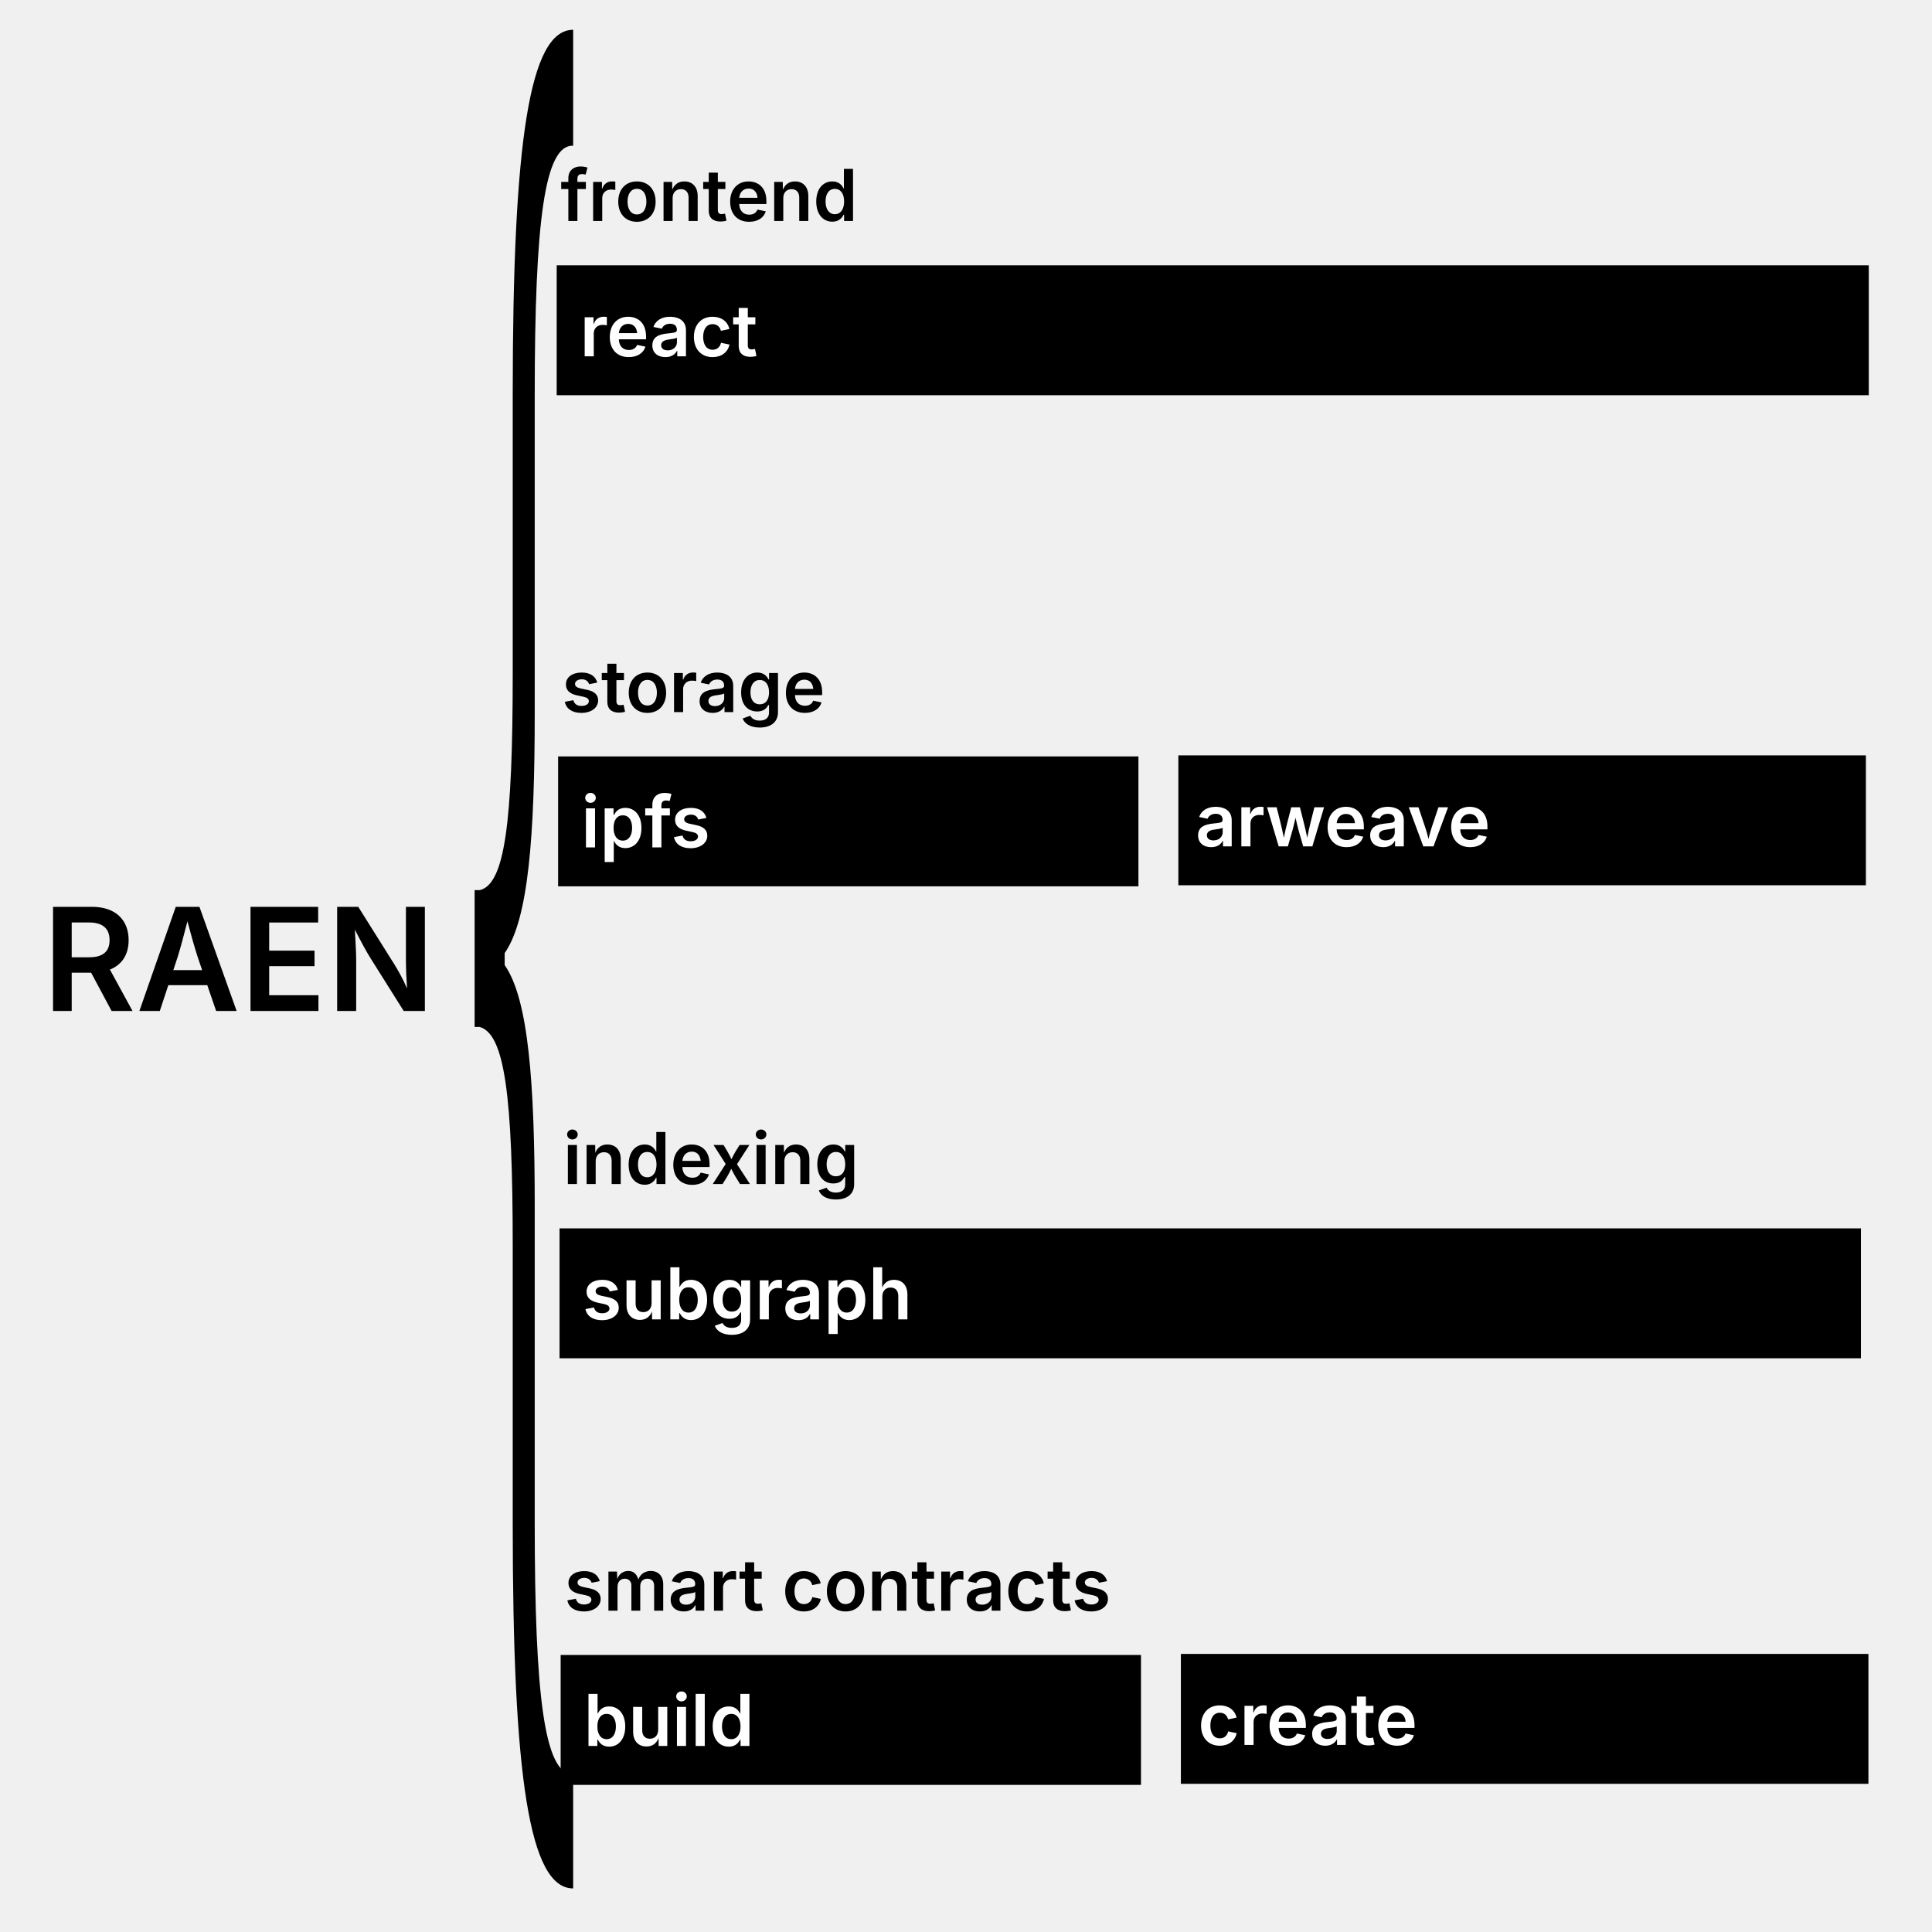
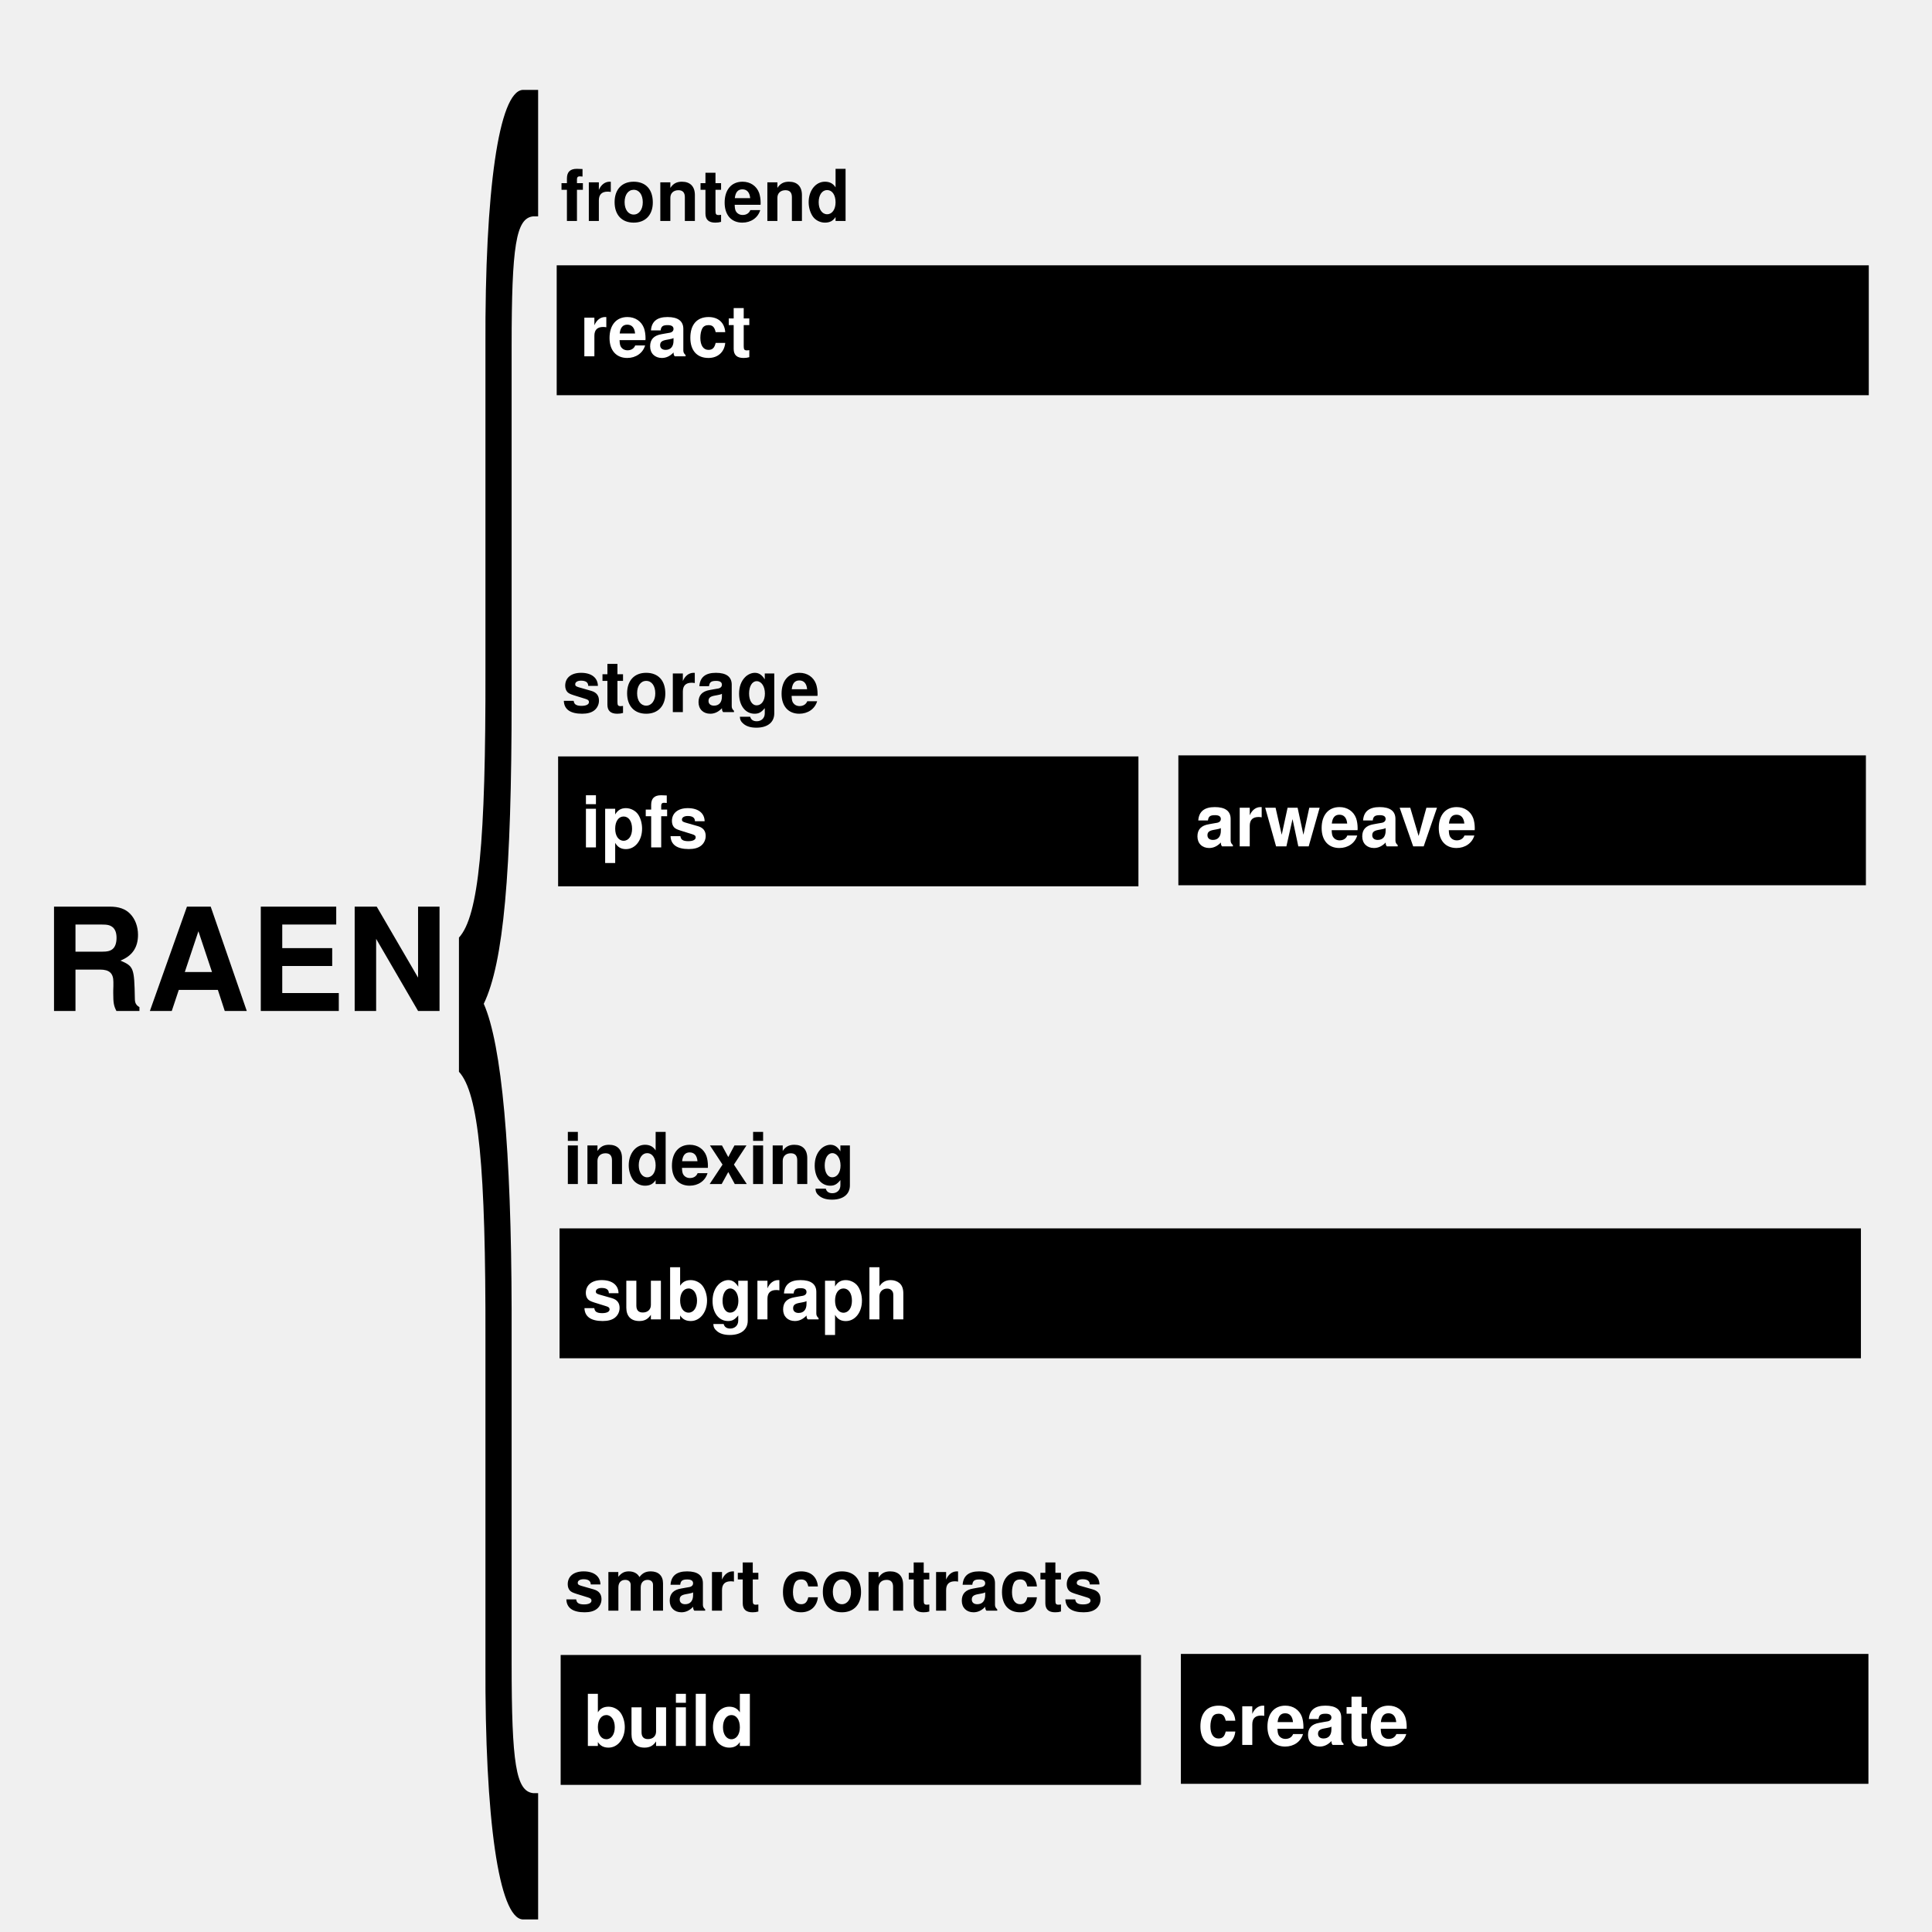
- <svg xmlns="http://www.w3.org/2000/svg" version="1.1" width="540" height="540" viewBox="0 0 1080 1080" xml:space="preserve">
-   <defs>
- </defs>
+ <svg xmlns="http://www.w3.org/2000/svg" version="1.1" width="540" height="540" viewBox="0 0 1080 1080">
+   <style>
+ text {
+   font-weight: 600;
+ }
+ text, rect {
+   fill: black;
+ }
+ .reverse {
+   fill: white;
+ }
+ .bracket {
+   font-weight: 300;
+ }
+ @media (prefers-color-scheme: dark) {
+   text {
+     font-weight: 200;
+   }
+   text, rect {
+     fill: white;
+   }
+   .reverse {
+     fill: black;
+   }
+ }
+ </style>
  <g transform="matrix(1 0 0 1 131.71 540)" id="RAEN">
-     <text xml:space="preserve" font-family="Inter, sans-serif" font-size="80" font-style="normal" font-weight="600" style="stroke: none; stroke-width: 1; stroke-dasharray: none; stroke-linecap: butt; stroke-dashoffset: 0; stroke-linejoin: miter; stroke-miterlimit: 4; fill: black; fill-rule: nonzero; opacity: 1; white-space: pre;">
+     <text font-family="Helvetica, sans-serif" font-size="80">
      <tspan x="-107.92" y="25.13">RAEN</tspan>
    </text>
  </g>
  <g transform="matrix(1 0 0 5.72 280.38 540.39)" id="{">
-     <text xml:space="preserve" font-family="Inter,sans-serif" font-size="200" font-style="normal" font-weight="300" style="stroke: none; stroke-width: 1; stroke-dasharray: none; stroke-linecap: butt; stroke-dashoffset: 0; stroke-linejoin: miter; stroke-miterlimit: 4; fill: black; fill-rule: nonzero; opacity: 1; white-space: pre;">
-       <tspan x="-30" y="62.83">{</tspan>
+     <text font-family="Helvetica,sans-serif" class="bracket" font-size="190">
+       <tspan x="-32" y="52.83">{</tspan>
    </text>
  </g>
  <g transform="matrix(1 0 0 1 691.41 887.79)" id="smart-contracts">
-     <text xml:space="preserve" font-family="Inter,sans-serif" font-size="40" font-style="normal" font-weight="600" style="stroke: none; stroke-width: 1; stroke-dasharray: none; stroke-linecap: butt; stroke-dashoffset: 0; stroke-linejoin: miter; stroke-miterlimit: 4; fill: black; fill-rule: nonzero; opacity: 1; white-space: pre;">
+     <text font-family="Helvetica,sans-serif" font-size="40">
      <tspan x="-375.97" y="12.57">smart contracts</tspan>
    </text>
  </g>
  <g transform="matrix(4.33 0 0 -1.87 475.61 961.45)" id="build-bg">
-     <rect style="stroke: white; stroke-width: 0; stroke-dasharray: none; stroke-linecap: butt; stroke-dashoffset: 0; stroke-linejoin: miter; stroke-miterlimit: 4; fill: black; fill-rule: nonzero; opacity: 1;" vector-effect="non-scaling-stroke" x="-37.46" y="-19.415" rx="0" ry="0" width="74.92" height="38.83" />
+     <rect style="stroke: white; stroke-width: 0;        " vector-effect="non-scaling-stroke" x="-37.46" y="-19.415" rx="0" ry="0" width="74.92" height="38.83" />
  </g>
  <g transform="matrix(1 0 0 1 378.23 963.44)" id="build-fg">
-     <text xml:space="preserve" font-family="Inter,sans-serif" font-size="40" font-style="normal" font-weight="600" style="stroke: none; stroke-width: 1; stroke-dasharray: none; stroke-linecap: butt; stroke-dashoffset: 0; stroke-linejoin: miter; stroke-miterlimit: 4; fill: white; fill-rule: nonzero; opacity: 1; white-space: pre;">
+     <text font-family="Helvetica,sans-serif" font-size="40" class="reverse">
      <tspan x="-51.97" y="12.57">build</tspan>
    </text>
  </g>
  <g transform="matrix(5.13 0 0 -1.87 852.29 960.86)" id="create-bg">
-     <rect style="stroke: white; stroke-width: 0; stroke-dasharray: none; stroke-linecap: butt; stroke-dashoffset: 0; stroke-linejoin: miter; stroke-miterlimit: 4; fill: black; fill-rule: nonzero; opacity: 1;" vector-effect="non-scaling-stroke" x="-37.46" y="-19.415" rx="0" ry="0" width="74.92" height="38.83" />
+     <rect style="stroke: white; stroke-width: 0;        " vector-effect="non-scaling-stroke" x="-37.46" y="-19.415" rx="0" ry="0" width="74.92" height="38.83" />
  </g>
  <g transform="matrix(1 0 0 1 725.63 962.85)" id="create-fg">
-     <text xml:space="preserve" font-family="Inter,sans-serif" font-size="40" font-style="normal" font-weight="600" style="stroke: none; stroke-width: 1; stroke-dasharray: none; stroke-linecap: butt; stroke-dashoffset: 0; stroke-linejoin: miter; stroke-miterlimit: 4; fill: white; fill-rule: nonzero; opacity: 1; white-space: pre;">
+     <text font-family="Helvetica,sans-serif" font-size="40" class="reverse">
      <tspan x="-55.96" y="12.57">create</tspan>
    </text>
  </g>
  <g transform="matrix(1 0 0 1 690.71 649.32)" id="indexing">
-     <text xml:space="preserve" font-family="Inter,sans-serif" font-size="40" font-style="normal" font-weight="600" style="stroke: none; stroke-width: 1; stroke-dasharray: none; stroke-linecap: butt; stroke-dashoffset: 0; stroke-linejoin: miter; stroke-miterlimit: 4; fill: black; fill-rule: nonzero; opacity: 1; white-space: pre;">
+     <text font-family="Helvetica,sans-serif" font-size="40">
      <tspan x="-375.97" y="12.57">indexing</tspan>
    </text>
  </g>
  <g transform="matrix(9.71 0 0 -1.87 676.53 722.98)" id="subgraph-bg">
-     <rect style="stroke: white; stroke-width: 0; stroke-dasharray: none; stroke-linecap: butt; stroke-dashoffset: 0; stroke-linejoin: miter; stroke-miterlimit: 4; fill: black; fill-rule: nonzero; opacity: 1;" vector-effect="non-scaling-stroke" x="-37.46" y="-19.415" rx="0" ry="0" width="74.92" height="38.83" />
+     <rect style="stroke: white; stroke-width: 0;        " vector-effect="non-scaling-stroke" x="-37.46" y="-19.415" rx="0" ry="0" width="74.92" height="38.83" />
  </g>
  <g transform="matrix(1 0 0 1 406.74 724.97)" id="subgraph-fg">
-     <text xml:space="preserve" font-family="Inter,sans-serif" font-size="40" font-style="normal" font-weight="600" style="stroke: none; stroke-width: 1; stroke-dasharray: none; stroke-linecap: butt; stroke-dashoffset: 0; stroke-linejoin: miter; stroke-miterlimit: 4; fill: white; fill-rule: nonzero; opacity: 1; white-space: pre;">
+     <text font-family="Helvetica,sans-serif" font-size="40" class="reverse">
      <tspan x="-81.18" y="12.57">subgraph</tspan>
    </text>
  </g>
  <g transform="matrix(1 0 0 1 690 385.49)" id="storage">
-     <text xml:space="preserve" font-family="Inter,sans-serif" font-size="40" font-style="normal" font-weight="600" style="stroke: none; stroke-width: 1; stroke-dasharray: none; stroke-linecap: butt; stroke-dashoffset: 0; stroke-linejoin: miter; stroke-miterlimit: 4; fill: black; fill-rule: nonzero; opacity: 1; white-space: pre;">
+     <text font-family="Helvetica,sans-serif" font-size="40">
      <tspan x="-375.97" y="12.57">storage</tspan>
    </text>
  </g>
  <g transform="matrix(4.33 0 0 -1.87 474.19 459.15)" id="ipfs-bg">
-     <rect style="stroke: white; stroke-width: 0; stroke-dasharray: none; stroke-linecap: butt; stroke-dashoffset: 0; stroke-linejoin: miter; stroke-miterlimit: 4; fill: black; fill-rule: nonzero; opacity: 1;" vector-effect="non-scaling-stroke" x="-37.46" y="-19.415" rx="0" ry="0" width="74.92" height="38.83" />
+     <rect style="stroke: white; stroke-width: 0;        " vector-effect="non-scaling-stroke" x="-37.46" y="-19.415" rx="0" ry="0" width="74.92" height="38.83" />
  </g>
  <g transform="matrix(1 0 0 1 376.82 461.14)" id="ipfs-fg">
-     <text xml:space="preserve" font-family="Inter,sans-serif" font-size="40" font-style="normal" font-weight="600" style="stroke: none; stroke-width: 1; stroke-dasharray: none; stroke-linecap: butt; stroke-dashoffset: 0; stroke-linejoin: miter; stroke-miterlimit: 4; fill: white; fill-rule: nonzero; opacity: 1; white-space: pre;">
+     <text font-family="Helvetica,sans-serif" font-size="40" class="reverse">
      <tspan x="-51.97" y="12.57">ipfs</tspan>
    </text>
  </g>
  <g transform="matrix(5.13 0 0 -1.87 850.88 458.56)" id="arweave-bg">
-     <rect style="stroke: white; stroke-width: 0; stroke-dasharray: none; stroke-linecap: butt; stroke-dashoffset: 0; stroke-linejoin: miter; stroke-miterlimit: 4; fill: black; fill-rule: nonzero; opacity: 1;" vector-effect="non-scaling-stroke" x="-37.46" y="-19.415" rx="0" ry="0" width="74.92" height="38.83" />
+     <rect style="stroke: white; stroke-width: 0;        " vector-effect="non-scaling-stroke" x="-37.46" y="-19.415" rx="0" ry="0" width="74.92" height="38.83" />
  </g>
  <g transform="matrix(1 0 0 1 750.81 460.55)" id="arweave-fg">
-     <text xml:space="preserve" font-family="Inter,sans-serif" font-size="40" font-style="normal" font-weight="600" style="stroke: none; stroke-width: 1; stroke-dasharray: none; stroke-linecap: butt; stroke-dashoffset: 0; stroke-linejoin: miter; stroke-miterlimit: 4; fill: white; fill-rule: nonzero; opacity: 1; white-space: pre;">
+     <text font-family="Helvetica,sans-serif" font-size="40" class="reverse">
      <tspan x="-82.56" y="12.57">arweave</tspan>
    </text>
  </g>
  <g transform="matrix(1 0 0 1 689.29 110.96)" id="frontend">
-     <text xml:space="preserve" font-family="Inter,sans-serif" font-size="40" font-style="normal" font-weight="600" style="stroke: none; stroke-width: 1; stroke-dasharray: none; stroke-linecap: butt; stroke-dashoffset: 0; stroke-linejoin: miter; stroke-miterlimit: 4; fill: black; fill-rule: nonzero; opacity: 1; white-space: pre;">
+     <text font-family="Helvetica,sans-serif" font-size="40">
      <tspan x="-375.97" y="12.57">frontend</tspan>
    </text>
  </g>
  <g transform="matrix(9.79 0 0 -1.87 677.93 184.62)" id="react-bg">
-     <rect style="stroke: white; stroke-width: 0; stroke-dasharray: none; stroke-linecap: butt; stroke-dashoffset: 0; stroke-linejoin: miter; stroke-miterlimit: 4; fill: black; fill-rule: nonzero; opacity: 1;" vector-effect="non-scaling-stroke" x="-37.46" y="-19.415" rx="0" ry="0" width="74.92" height="38.83" />
+     <rect style="stroke: white; stroke-width: 0;        " vector-effect="non-scaling-stroke" x="-37.46" y="-19.415" rx="0" ry="0" width="74.92" height="38.83" />
  </g>
  <g transform="matrix(1 0 0 1 515.76 186.61)" id="react-fg">
-     <text xml:space="preserve" font-family="Inter,sans-serif" font-size="40" font-style="normal" font-weight="600" style="stroke: none; stroke-width: 1; stroke-dasharray: none; stroke-linecap: butt; stroke-dashoffset: 0; stroke-linejoin: miter; stroke-miterlimit: 4; fill: white; fill-rule: nonzero; opacity: 1; white-space: pre;">
+     <text font-family="Helvetica,sans-serif" font-size="40" class="reverse">
      <tspan x="-191.62" y="12.57">react</tspan>
    </text>
  </g>
</svg>
